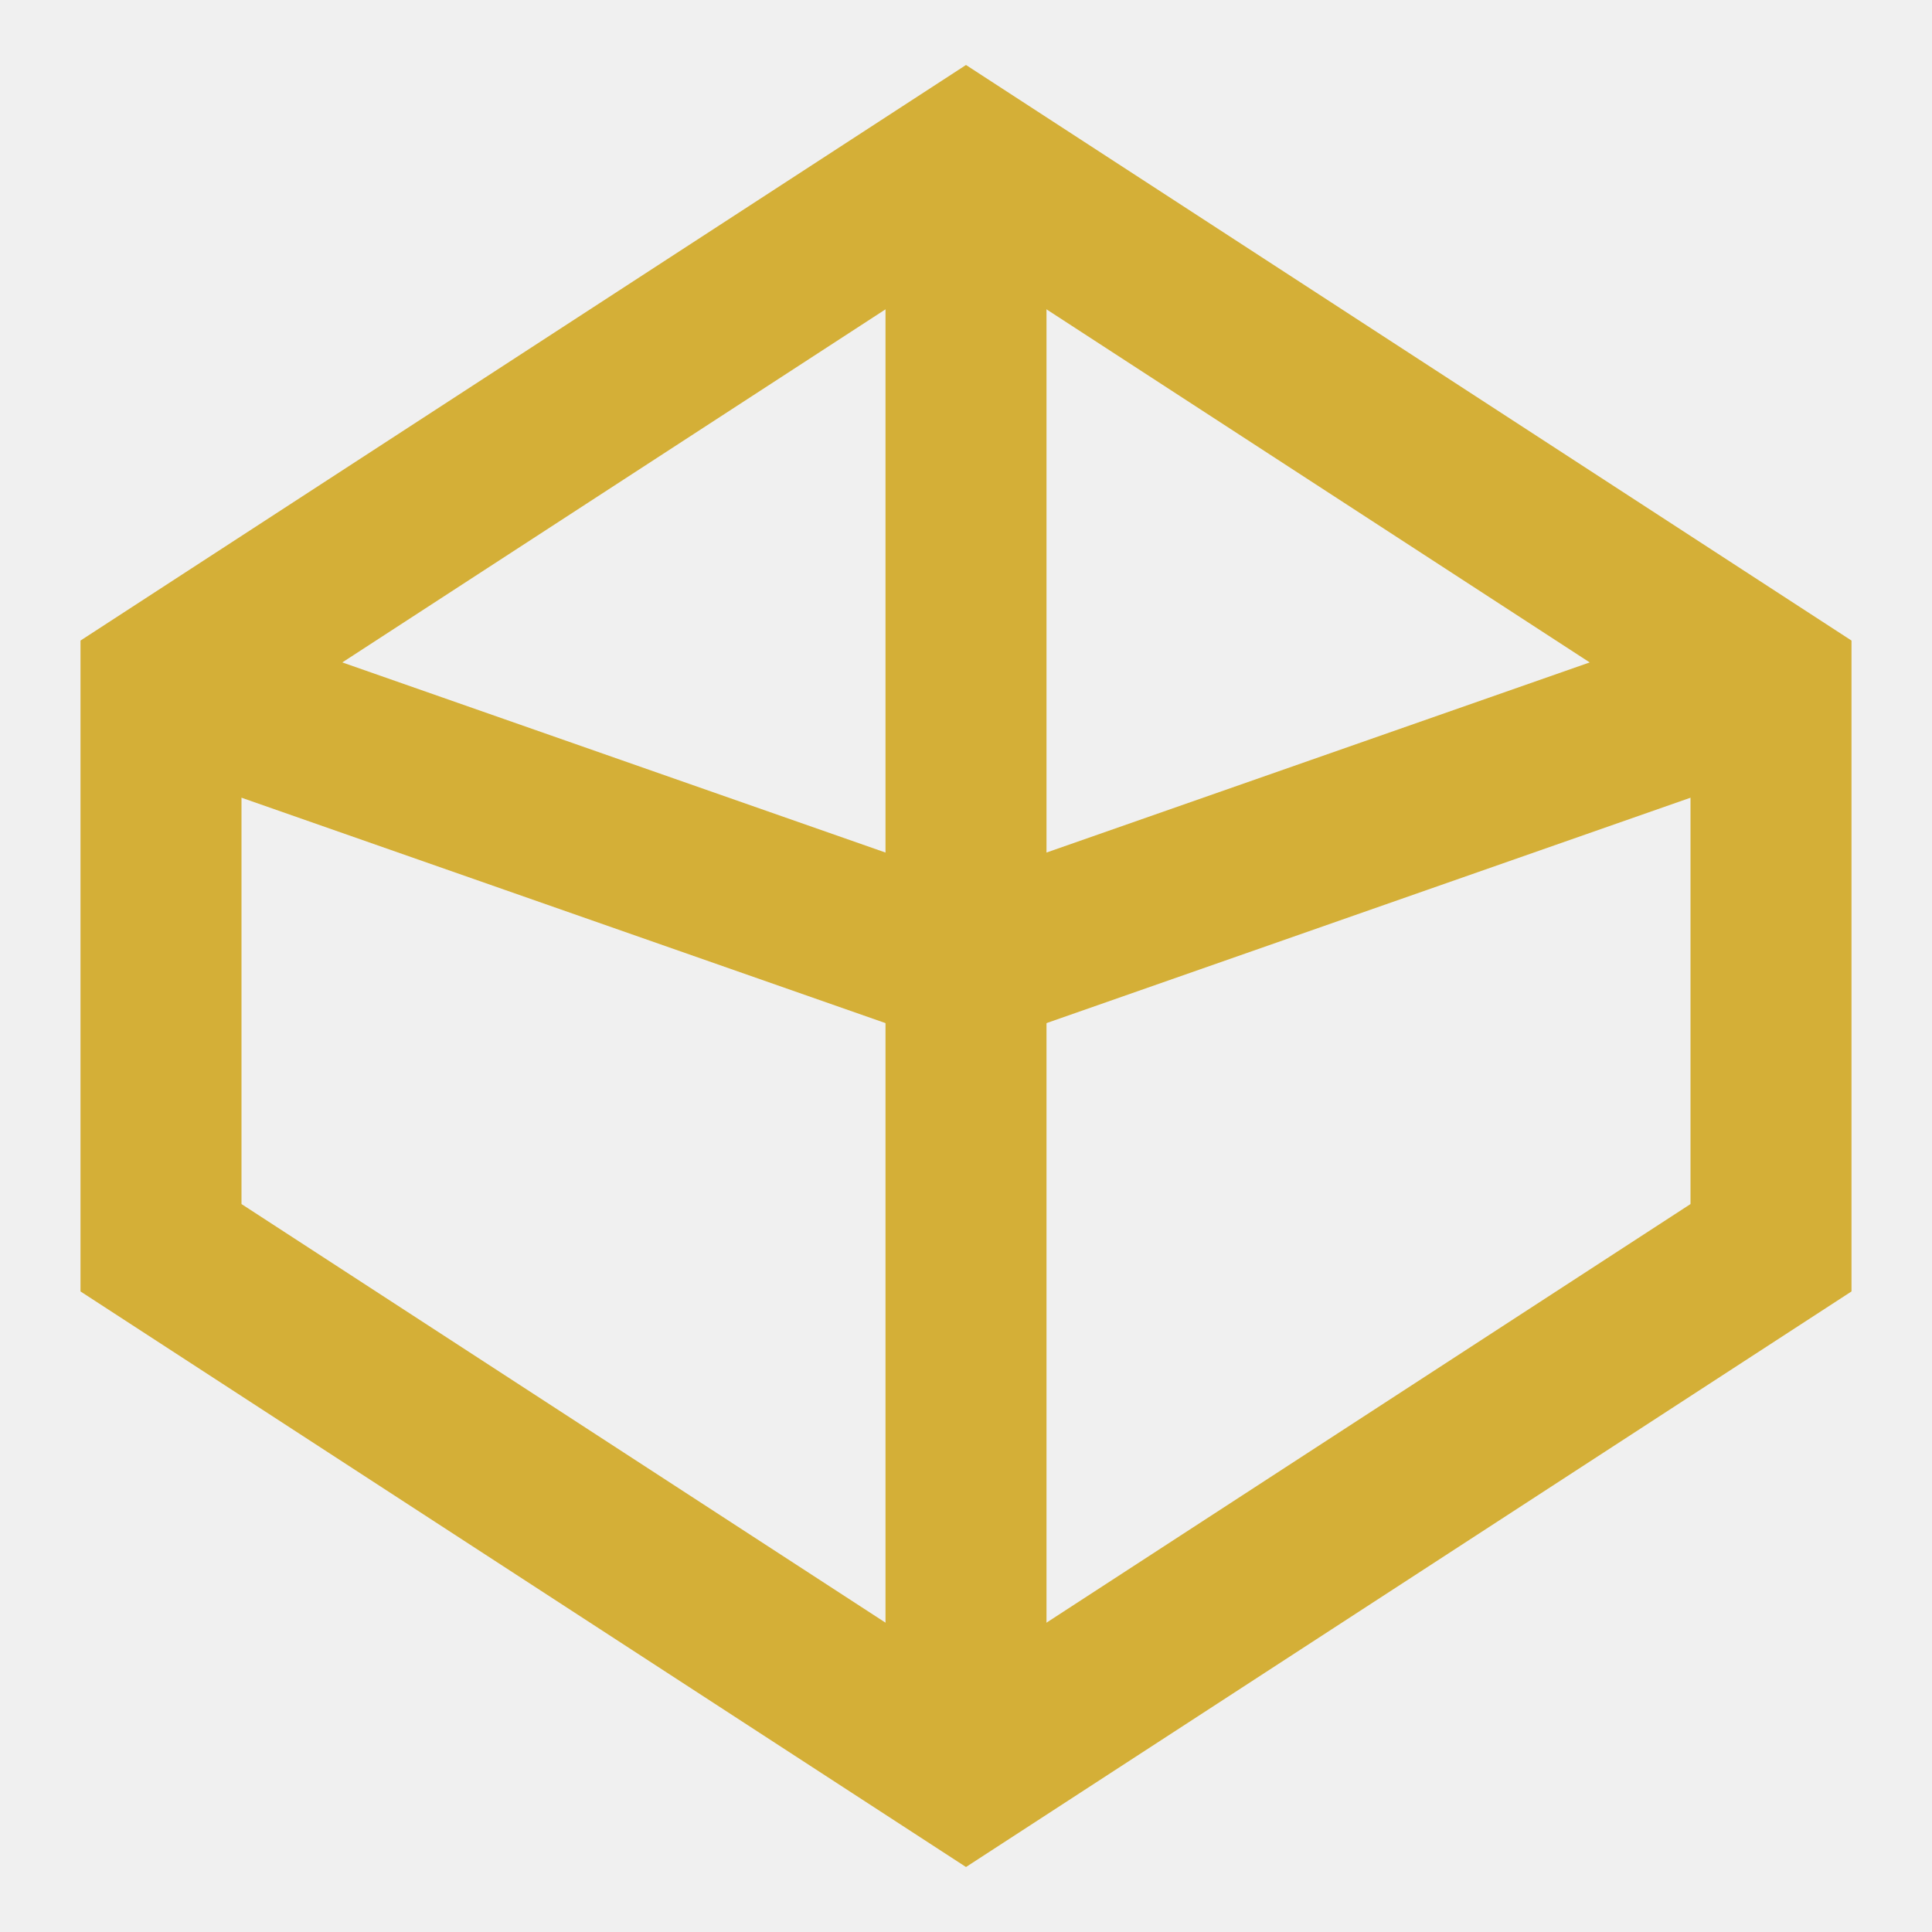
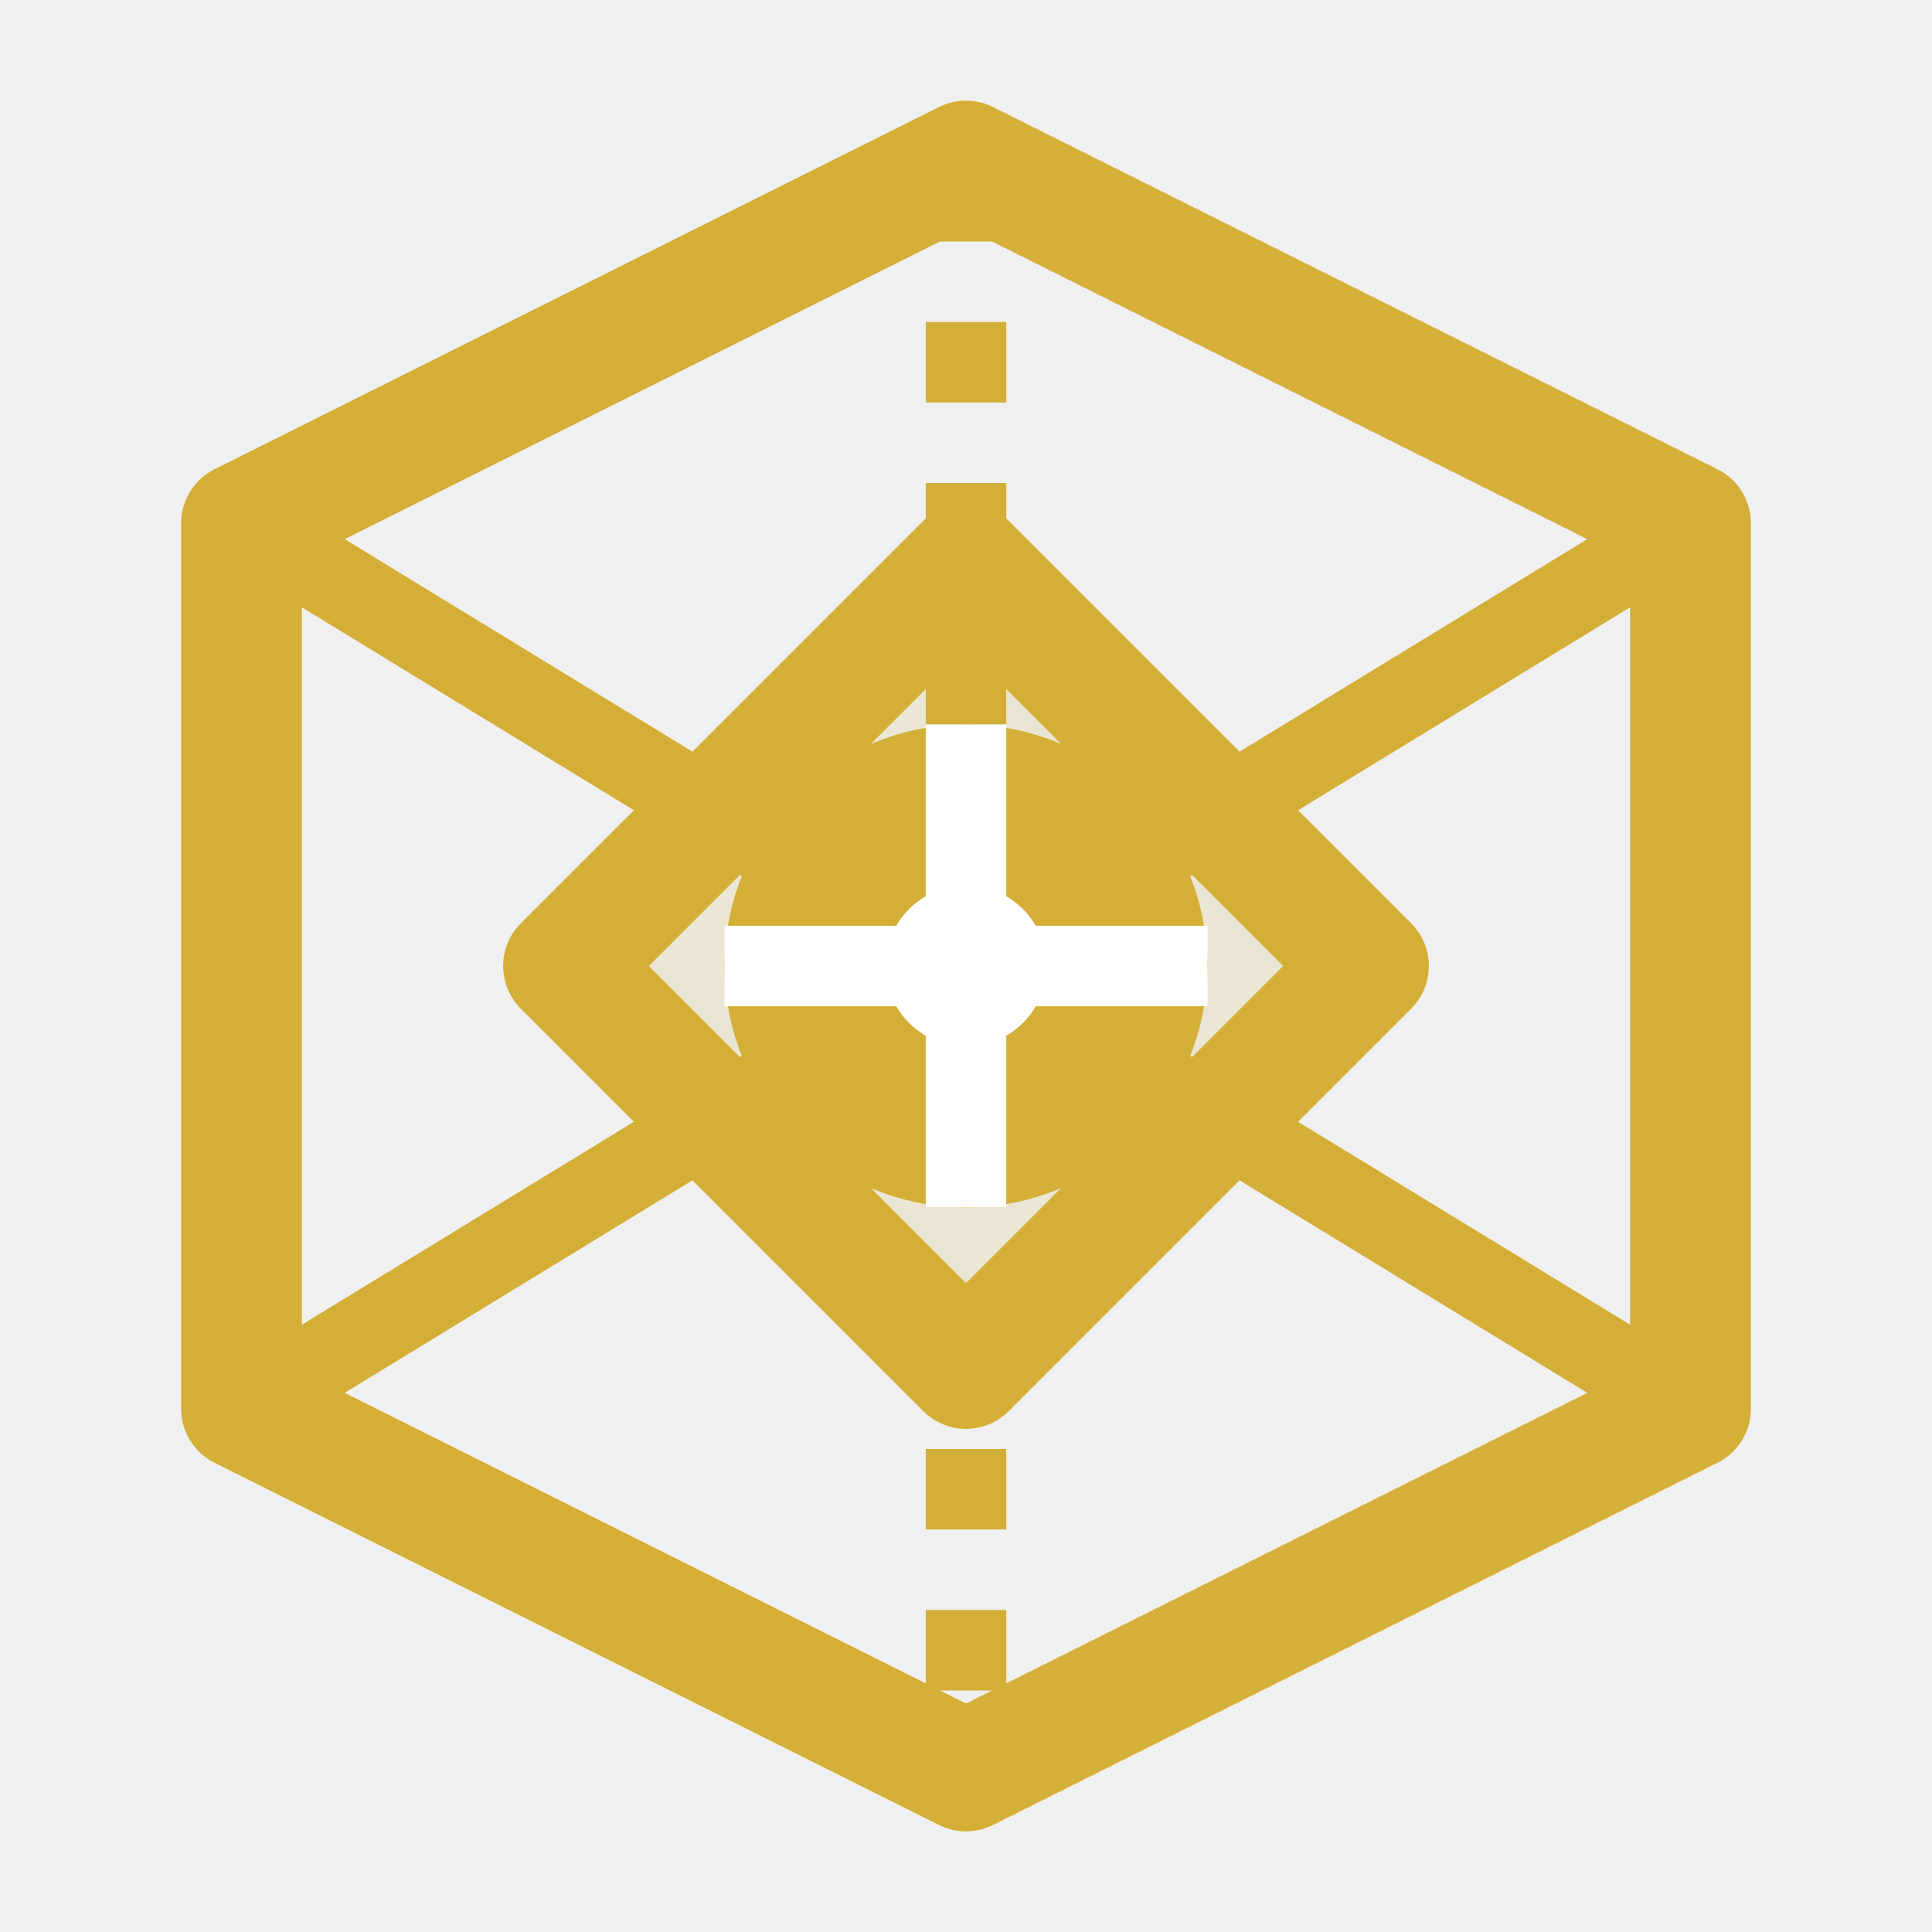
<svg xmlns="http://www.w3.org/2000/svg" viewBox="0 0 24 24" fill="none" stroke="#D4AF37" stroke-width="2">
-   <polygon points="12 2 22 8.5 22 15.5 12 22 2 15.5 2 8.5" />
-   <polyline points="12 2 12 22" />
-   <polyline points="12 12 22 8.5" />
-   <polyline points="12 12 2 8.5" />
+   <path d="M12 2L21 6.5V17.5L12 22L3 17.5V6.5L12 2Z" stroke="#D4AF37" stroke-width="1.5" stroke-linejoin="round" />
+   <path d="M12 2V22" stroke="#D4AF37" stroke-width="1" stroke-dasharray="1 1" />
+   <path d="M3 6.5L21 17.5" stroke="#D4AF37" stroke-width="1" stroke-linejoin="round" />
+   <path d="M21 6.5L3 17.5" stroke="#D4AF37" stroke-width="1" stroke-linejoin="round" />
+   <path d="M12 7L17 12L12 17L7 12L12 7Z" fill="#D4AF37" fill-opacity="0.15" stroke="#D4AF37" stroke-width="1.5" stroke-linejoin="round" />
+   <circle cx="12" cy="12" r="2" fill="#FFFFFF" />
+   <path d="M12 9V15" stroke="#FFFFFF" stroke-width="1" />
+   <path d="M9 12h6" stroke="#FFFFFF" stroke-width="1" />
</svg>
